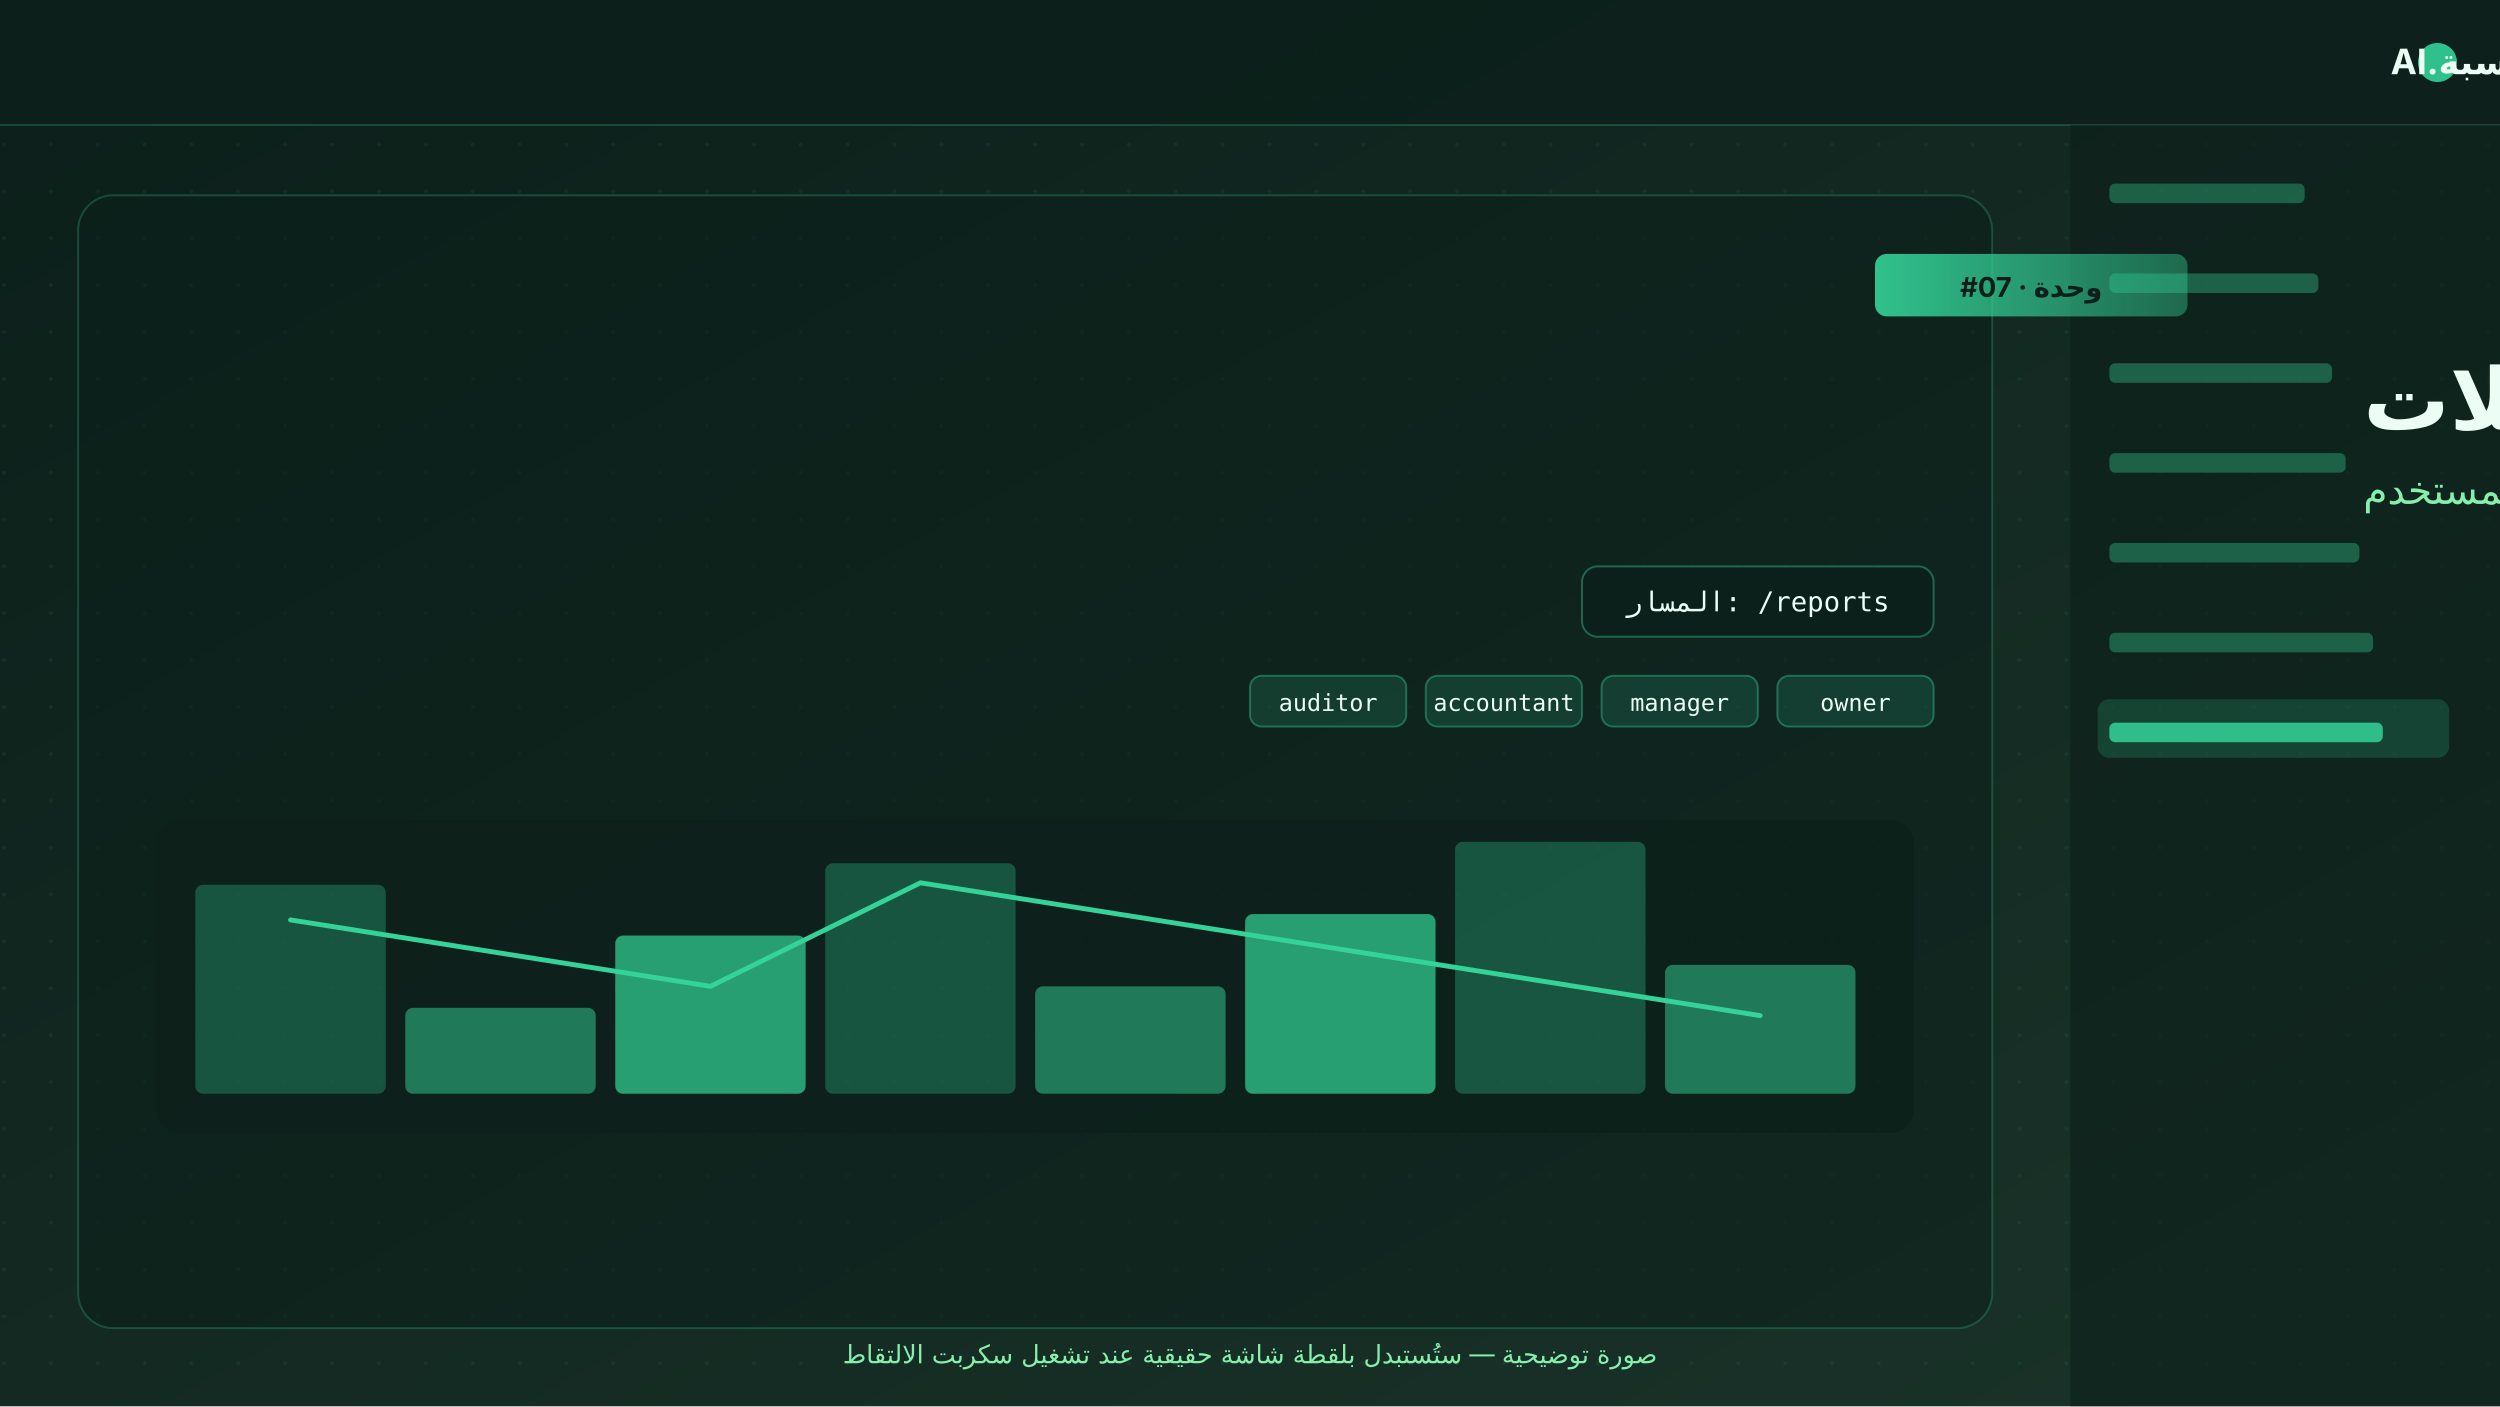
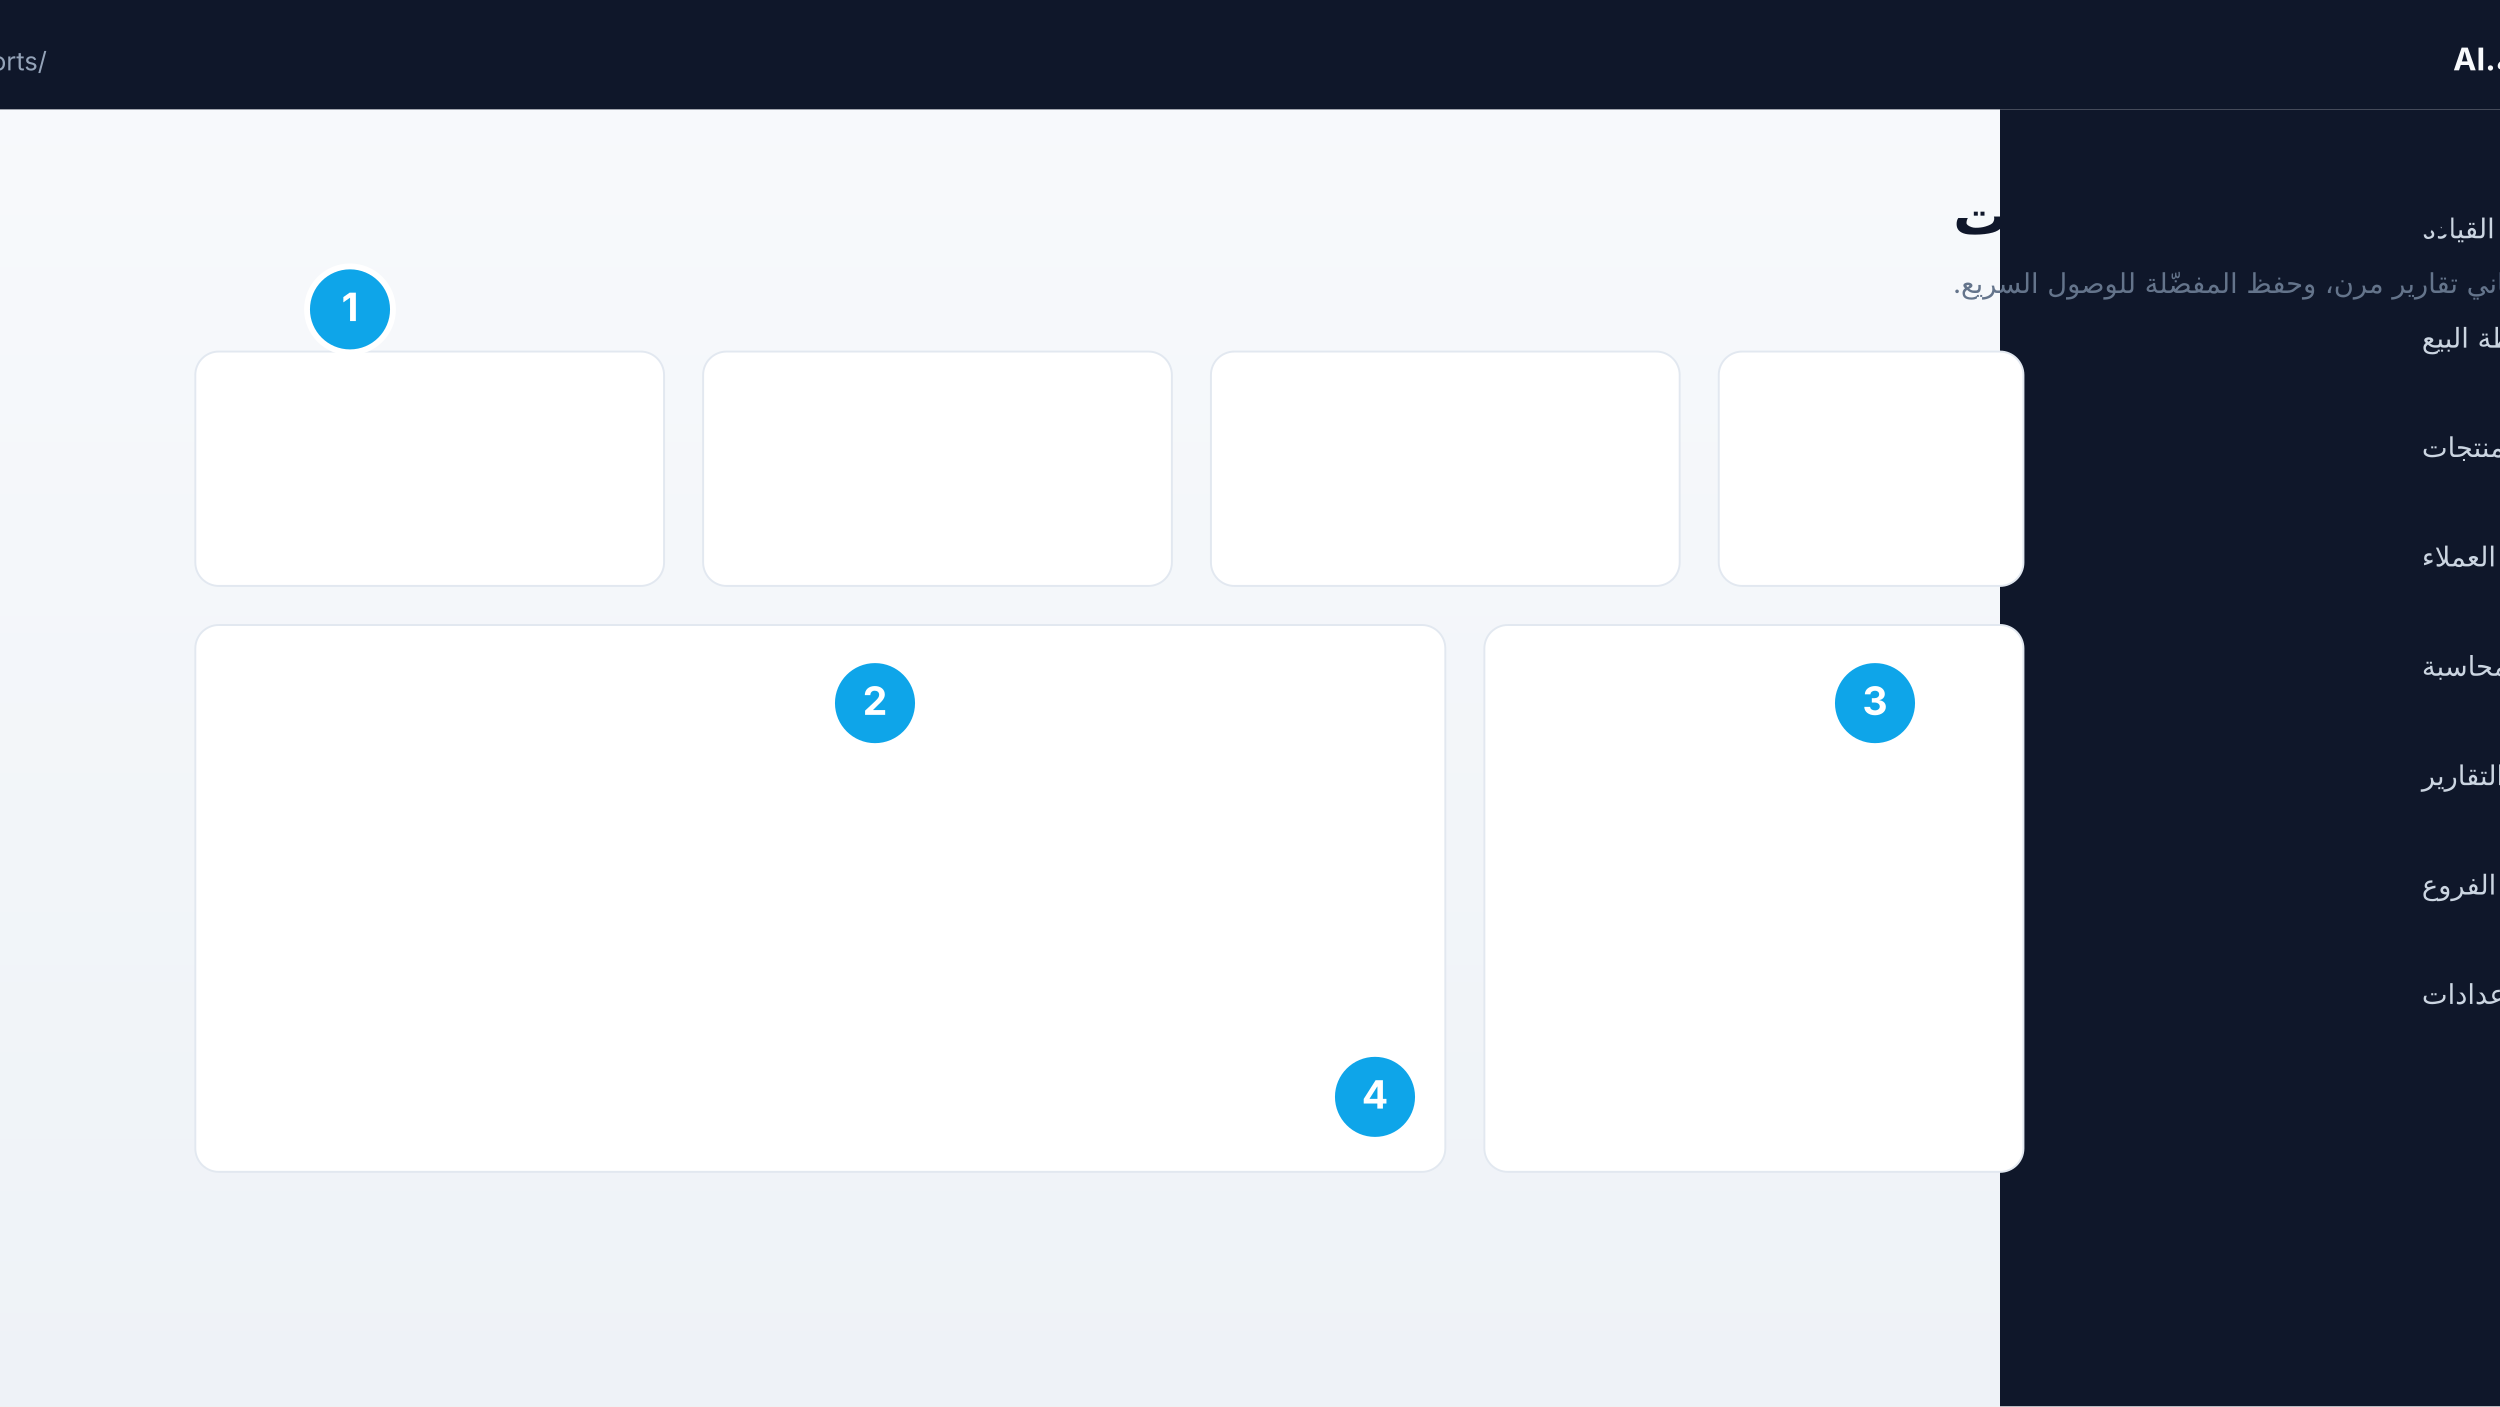
- <svg xmlns="http://www.w3.org/2000/svg" viewBox="0 0 1280 720" font-family="'IBM Plex Sans Arabic','Inter','Segoe UI',sans-serif">
+ <svg xmlns="http://www.w3.org/2000/svg" viewBox="0 0 1280 720" font-family="'IBM Plex Sans Arabic','Inter','Segoe UI',sans-serif" direction="rtl">
  <defs>
-     <linearGradient id="bg" x1="0" y1="0" x2="1" y2="1">
-       <stop offset="0%" stop-color="#0c1f1a" />
-       <stop offset="100%" stop-color="#1a3329" />
+     <linearGradient id="appbg" x1="0" y1="0" x2="0" y2="1">
+       <stop offset="0%" stop-color="#f8fafc" />
+       <stop offset="100%" stop-color="#eef2f7" />
    </linearGradient>
-     <linearGradient id="accent" x1="0" y1="0" x2="1" y2="0">
-       <stop offset="0%" stop-color="#34d399" stop-opacity="0.9" />
-       <stop offset="100%" stop-color="#34d399" stop-opacity="0.4" />
-     </linearGradient>
-     <pattern id="dots" width="24" height="24" patternUnits="userSpaceOnUse">
-       <circle cx="2" cy="2" r="1" fill="#34d399" fill-opacity="0.08" />
-     </pattern>
  </defs>
-   <rect width="1280" height="720" fill="url(#bg)" />
-   <rect width="1280" height="720" fill="url(#dots)" />
-   <rect x="0" y="0" width="1280" height="64" fill="#0c1f1a" fill-opacity="0.85" />
-   <line x1="0" y1="64" x2="1280" y2="64" stroke="#34d399" stroke-opacity="0.25" />
-   <circle cx="1248" cy="32" r="10" fill="#34d399" fill-opacity="0.9" />
-   <text x="1224" y="38" text-anchor="end" fill="#ecfdf5" font-size="18" font-weight="700" direction="rtl">حاسبة.AI</text>
-   <rect x="1060" y="64" width="220" height="656" fill="#0c1f1a" fill-opacity="0.6" />
-   <rect x="1080" y="94" width="100" height="10" rx="3" fill="#34d399" fill-opacity="0.35" />
-   <rect x="1080" y="140" width="107" height="10" rx="3" fill="#34d399" fill-opacity="0.35" />
-   <rect x="1080" y="186" width="114" height="10" rx="3" fill="#34d399" fill-opacity="0.35" />
-   <rect x="1080" y="232" width="121" height="10" rx="3" fill="#34d399" fill-opacity="0.35" />
-   <rect x="1080" y="278" width="128" height="10" rx="3" fill="#34d399" fill-opacity="0.35" />
-   <rect x="1080" y="324" width="135" height="10" rx="3" fill="#34d399" fill-opacity="0.35" />
-   <rect x="1074" y="358" width="180" height="30" rx="6" fill="#34d399" fill-opacity="0.18" />
-   <rect x="1080" y="370" width="140" height="10" rx="3" fill="#34d399" fill-opacity="0.85" />
-   <rect x="40" y="100" width="980" height="580" rx="18" fill="#0c1f1a" fill-opacity="0.55" stroke="#34d399" stroke-opacity="0.25" />
-   <rect x="960" y="130" width="160" height="32" rx="6" fill="url(#accent)" />
-   <text x="1040" y="152" text-anchor="middle" fill="#0c1f1a" font-size="14" font-weight="700">#07 · وحدة</text>
-   <text x="1210" y="220" text-anchor="end" fill="#ecfdf5" font-size="44" font-weight="800" direction="rtl">التقارير والتحليلات</text>
-   <text x="1210" y="258" text-anchor="end" fill="#86efac" font-size="20" direction="rtl">حاسبة.AI ERP — دليل المستخدم</text>
-   <rect x="810" y="290" width="180" height="36" rx="8" fill="#0c1f1a" fill-opacity="0.7" stroke="#34d399" stroke-opacity="0.4" />
-   <text x="900" y="313" text-anchor="middle" fill="#ecfdf5" font-size="14" font-family="ui-monospace,'SFMono-Regular',monospace">المسار: /reports</text>
-   <rect x="910" y="346" width="80" height="26" rx="6" fill="#34d399" fill-opacity="0.15" stroke="#34d399" stroke-opacity="0.4" />
-   <text x="950" y="364" text-anchor="middle" fill="#ecfdf5" font-size="12" font-family="ui-monospace,monospace">owner</text>
-   <rect x="820" y="346" width="80" height="26" rx="6" fill="#34d399" fill-opacity="0.15" stroke="#34d399" stroke-opacity="0.4" />
-   <text x="860" y="364" text-anchor="middle" fill="#ecfdf5" font-size="12" font-family="ui-monospace,monospace">manager</text>
-   <rect x="730" y="346" width="80" height="26" rx="6" fill="#34d399" fill-opacity="0.15" stroke="#34d399" stroke-opacity="0.4" />
-   <text x="770" y="364" text-anchor="middle" fill="#ecfdf5" font-size="12" font-family="ui-monospace,monospace">accountant</text>
-   <rect x="640" y="346" width="80" height="26" rx="6" fill="#34d399" fill-opacity="0.15" stroke="#34d399" stroke-opacity="0.4" />
-   <text x="680" y="364" text-anchor="middle" fill="#ecfdf5" font-size="12" font-family="ui-monospace,monospace">auditor</text>
-   <g transform="translate(80, 420)">
-     <rect x="0" y="0" width="900" height="160" rx="12" fill="#0c1f1a" fill-opacity="0.6" />
-     <rect x="20" y="33" width="97.5" height="107" rx="4" fill="#34d399" fill-opacity="0.3" />
-     <rect x="127.5" y="96" width="97.5" height="44" rx="4" fill="#34d399" fill-opacity="0.5" />
-     <rect x="235" y="59" width="97.5" height="81" rx="4" fill="#34d399" fill-opacity="0.7" />
-     <rect x="342.5" y="22" width="97.5" height="118" rx="4" fill="#34d399" fill-opacity="0.3" />
-     <rect x="450" y="85" width="97.5" height="55" rx="4" fill="#34d399" fill-opacity="0.5" />
-     <rect x="557.5" y="48" width="97.5" height="92" rx="4" fill="#34d399" fill-opacity="0.7" />
-     <rect x="665" y="11" width="97.5" height="129" rx="4" fill="#34d399" fill-opacity="0.3" />
-     <rect x="772.5" y="74" width="97.5" height="66" rx="4" fill="#34d399" fill-opacity="0.5" />
-     <polyline points="68.75,51 176.25,68 283.75,85 391.25,32 498.75,49 606.25,66 713.75,83 821.25,100" fill="none" stroke="#34d399" stroke-width="2.5" stroke-linecap="round" />
-   </g>
-   <text x="640" y="698" text-anchor="middle" fill="#86efac" font-size="13" direction="rtl">صورة توضيحية — ستُستبدل بلقطة شاشة حقيقية عند تشغيل سكربت الالتقاط</text>
+   <rect width="1280" height="720" fill="url(#appbg)" />
+   <rect x="0" y="0" width="1280" height="56" fill="#0f172a" />
+   <text x="1256" y="36" fill="#f8fafc" font-size="16" font-weight="700" text-anchor="end">حاسبة.AI</text>
+   <text x="24" y="36" fill="#94a3b8" font-size="13" text-anchor="start">/reports</text>
+   <rect x="1024" y="56" width="256" height="664" fill="#0f172a" />
+   <rect x="1048" y="96" width="208" height="40" rx="8" fill="transparent" />
+   <text x="1240" y="122" fill="#cbd5e1" font-size="14" font-weight="500" text-anchor="end" direction="rtl">لوحة القيادة</text>
+   <rect x="1048" y="152" width="208" height="40" rx="8" fill="transparent" />
+   <text x="1240" y="178" fill="#cbd5e1" font-size="14" font-weight="500" text-anchor="end" direction="rtl">نقطة البيع</text>
+   <rect x="1048" y="208" width="208" height="40" rx="8" fill="transparent" />
+   <text x="1240" y="234" fill="#cbd5e1" font-size="14" font-weight="500" text-anchor="end" direction="rtl">المنتجات</text>
+   <rect x="1048" y="264" width="208" height="40" rx="8" fill="transparent" />
+   <text x="1240" y="290" fill="#cbd5e1" font-size="14" font-weight="500" text-anchor="end" direction="rtl">العملاء</text>
+   <rect x="1048" y="320" width="208" height="40" rx="8" fill="transparent" />
+   <text x="1240" y="346" fill="#cbd5e1" font-size="14" font-weight="500" text-anchor="end" direction="rtl">المحاسبة</text>
+   <rect x="1048" y="376" width="208" height="40" rx="8" fill="transparent" />
+   <text x="1240" y="402" fill="#cbd5e1" font-size="14" font-weight="500" text-anchor="end" direction="rtl">التقارير</text>
+   <rect x="1048" y="432" width="208" height="40" rx="8" fill="transparent" />
+   <text x="1240" y="458" fill="#cbd5e1" font-size="14" font-weight="500" text-anchor="end" direction="rtl">الفروع</text>
+   <rect x="1048" y="488" width="208" height="40" rx="8" fill="transparent" />
+   <text x="1240" y="514" fill="#cbd5e1" font-size="14" font-weight="500" text-anchor="end" direction="rtl">الإعدادات</text>
+   <text x="1000" y="120" fill="#0f172a" font-size="28" font-weight="700" text-anchor="end">التقارير والتحليلات</text>
+   <text x="1000" y="150" fill="#64748b" font-size="14" text-anchor="end">مكتبة تقارير جاهزة، باني تقارير مرن، وحفظ المفضّلة للوصول السريع.</text>
+   <rect x="100" y="180" width="240" height="120" rx="12" fill="#ffffff" stroke="#e2e8f0" />
+   <rect x="360" y="180" width="240" height="120" rx="12" fill="#ffffff" stroke="#e2e8f0" />
+   <rect x="620" y="180" width="240" height="120" rx="12" fill="#ffffff" stroke="#e2e8f0" />
+   <rect x="880" y="180" width="156" height="120" rx="12" fill="#ffffff" stroke="#e2e8f0" />
+   <rect x="100" y="320" width="640" height="280" rx="12" fill="#ffffff" stroke="#e2e8f0" />
+   <rect x="760" y="320" width="276" height="280" rx="12" fill="#ffffff" stroke="#e2e8f0" />
+   <circle cx="179.2" cy="158.4" r="22" fill="#0ea5e9" stroke="#ffffff" stroke-width="3" />
+   <text x="179.2" y="164.4" fill="#ffffff" font-size="20" font-weight="700" text-anchor="middle">1</text>
+   <circle cx="448" cy="360" r="22" fill="#0ea5e9" stroke="#ffffff" stroke-width="3" />
+   <text x="448" y="366" fill="#ffffff" font-size="20" font-weight="700" text-anchor="middle">2</text>
+   <circle cx="960" cy="360" r="22" fill="#0ea5e9" stroke="#ffffff" stroke-width="3" />
+   <text x="960" y="366" fill="#ffffff" font-size="20" font-weight="700" text-anchor="middle">3</text>
+   <circle cx="704" cy="561.6" r="22" fill="#0ea5e9" stroke="#ffffff" stroke-width="3" />
+   <text x="704" y="567.6" fill="#ffffff" font-size="20" font-weight="700" text-anchor="middle">4</text>
</svg>
